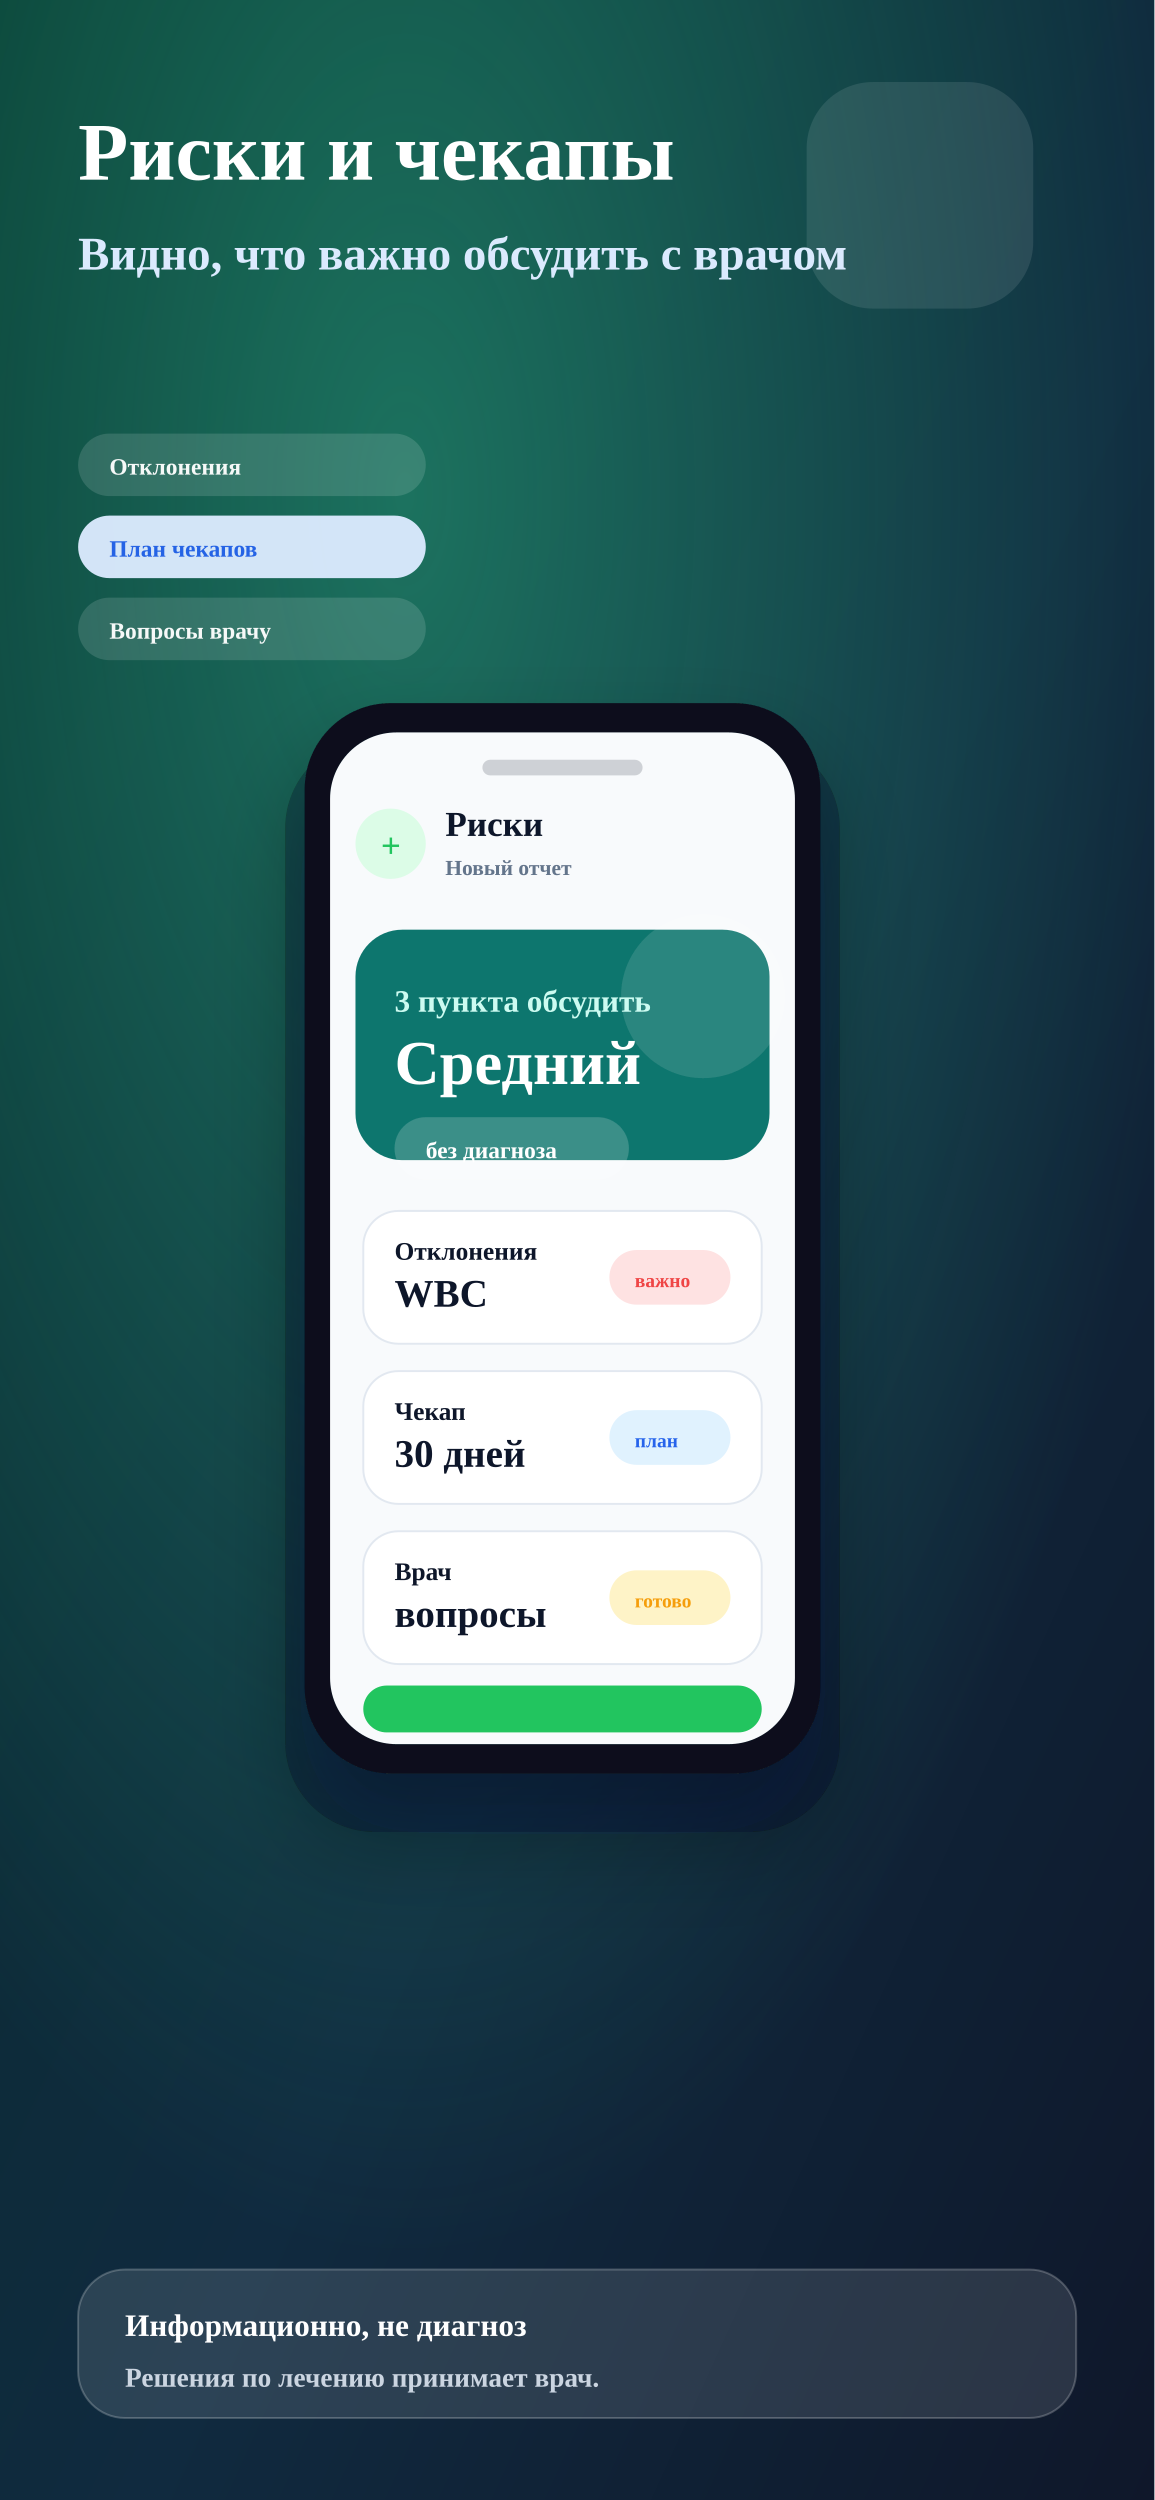
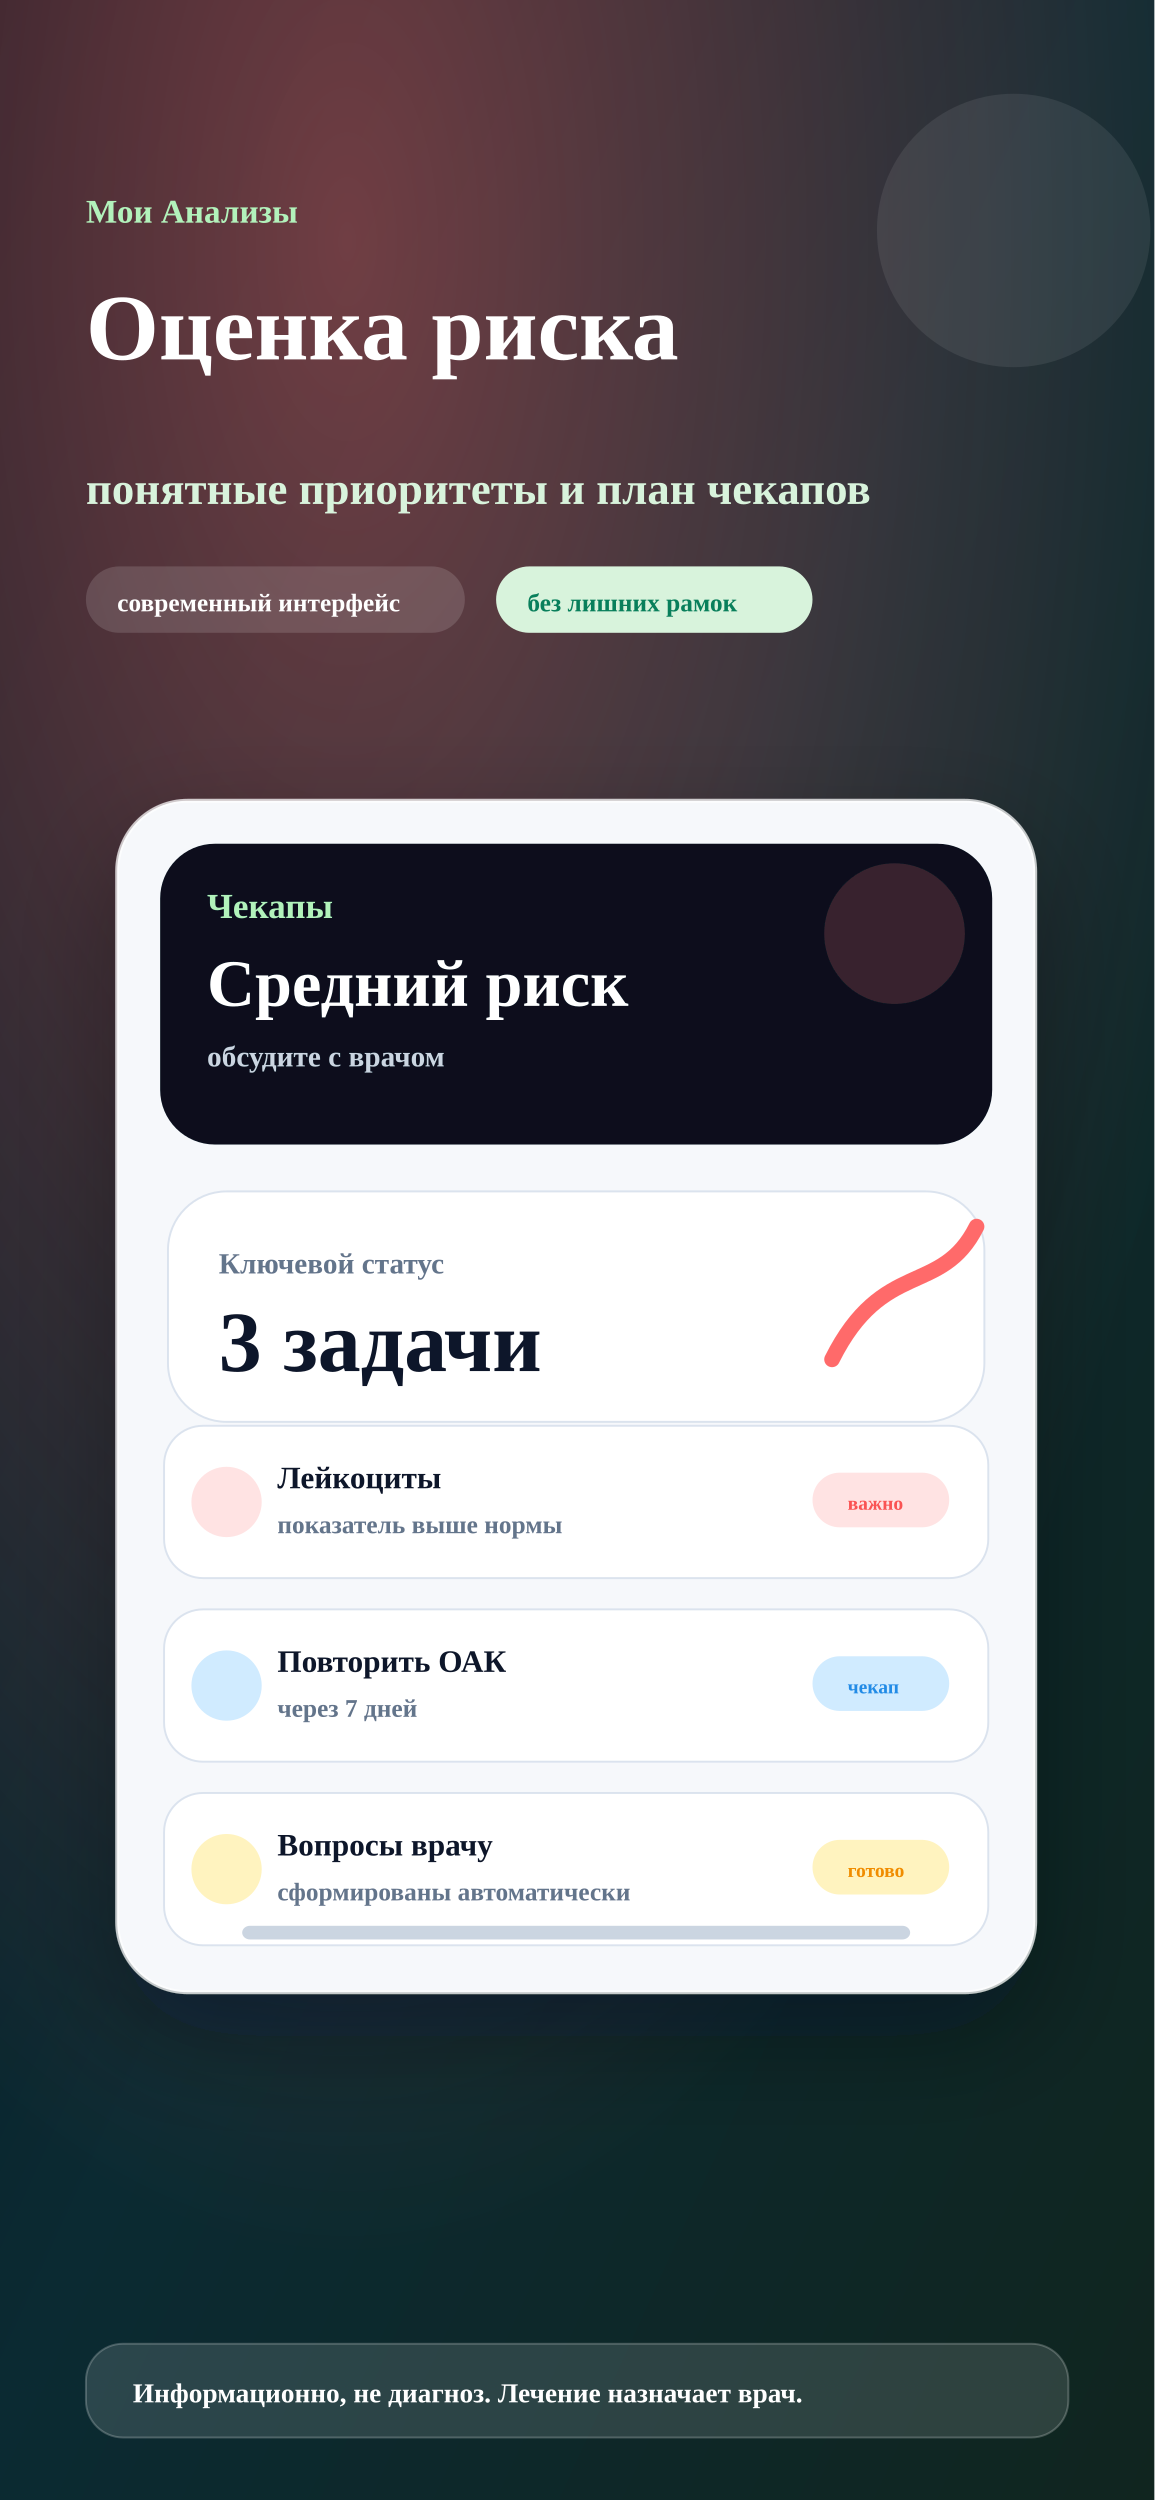
<svg xmlns="http://www.w3.org/2000/svg" width="591" height="1280" viewBox="0 0 591 1280">
  <defs>
    <linearGradient id="bg" x1="0" y1="0" x2="1" y2="1">
-       <stop offset="0" stop-color="#052e2b" />
-       <stop offset="0.56" stop-color="#102a3f" />
-       <stop offset="1" stop-color="#0f172a" />
+       <stop offset="0" stop-color="#06141f" />
+       <stop offset="0.48" stop-color="#0b2a32" />
+       <stop offset="1" stop-color="#10251f" />
    </linearGradient>
-     <radialGradient id="glow" cx="35%" cy="20%" r="70%">
-       <stop offset="0" stop-color="#34d399" stop-opacity="0.42" />
-       <stop offset="1" stop-color="#34d399" stop-opacity="0" />
+     <radialGradient id="wash" cx="30%" cy="10%" r="80%">
+       <stop offset="0" stop-color="#ff6b6b" stop-opacity="0.42" />
+       <stop offset="1" stop-color="#ff6b6b" stop-opacity="0" />
    </radialGradient>
-     <filter id="shadow" x="-30%" y="-30%" width="160%" height="160%">
-       <feDropShadow dx="0" dy="24" stdDeviation="22" flood-color="#020617" flood-opacity="0.35" />
+     <filter id="softShadow" x="-20%" y="-20%" width="140%" height="140%">
+       <feDropShadow dx="0" dy="22" stdDeviation="28" flood-color="#020617" flood-opacity="0.34" />
    </filter>
  </defs>
  <rect width="591" height="1280" fill="url(#bg)" />
-   <rect width="591" height="1280" fill="url(#glow)" />
-   <rect x="413" y="42" width="116" height="116" rx="34" fill="#ffffff" opacity="0.10" />
-   <text x="40" y="92" font-size="42" font-weight="900" fill="#ffffff">Риски и чекапы</text>
-   <text x="40" y="138" font-size="24" font-weight="800" fill="#dbeafe">Видно, что важно обсудить с врачом</text>
-   <g opacity="0.96">
-     <rect x="40" y="222" width="178" height="32" rx="16" fill="rgba(255,255,255,0.14)" />
-     <text x="56" y="243" font-size="12" font-weight="800" fill="#ffffff">Отклонения</text>
-     <rect x="40" y="264" width="178" height="32" rx="16" fill="#dbeafe" />
-     <text x="56" y="285" font-size="12" font-weight="800" fill="#2563eb">План чекапов</text>
-     <rect x="40" y="306" width="178" height="32" rx="16" fill="rgba(255,255,255,0.14)" />
-     <text x="56" y="327" font-size="12" font-weight="800" fill="#ffffff">Вопросы врачу</text>
-   </g>
-   <g filter="url(#shadow)">
-     <g transform="translate(156 360) scale(1)">
-       <rect x="-10" y="18" width="284" height="560" rx="46" fill="#020617" opacity="0.26" />
-       <rect width="264" height="548" rx="44" fill="#08111f" />
-       <rect x="13" y="15" width="238" height="518" rx="34" fill="#f8fafc" />
-       <rect x="91" y="29" width="82" height="8" rx="4" fill="#111827" opacity="0.18" />
-       <circle cx="44" cy="72" r="18" fill="#dcfce7" />
-       <text x="39" y="79" font-size="18" font-weight="900" fill="#22c55e">+</text>
-       <text x="72" y="68" font-size="18" font-weight="900" fill="#0f172a">Риски</text>
-       <text x="72" y="88" font-size="11" font-weight="700" fill="#64748b">Новый отчет</text>
-       <rect x="26" y="116" width="212" height="118" rx="24" fill="#0f766e" />
-       <circle cx="204" cy="150" r="42" fill="#ffffff" opacity="0.12" />
-       <text x="46" y="158" font-size="16" font-weight="800" fill="#ccfbf1">3 пункта обсудить</text>
-       <text x="46" y="195" font-size="32" font-weight="900" fill="#ffffff">Средний</text>
-       <rect x="46" y="212" width="120" height="32" rx="16" fill="rgba(255,255,255,0.18)" />
-       <text x="62" y="233" font-size="12" font-weight="800" fill="#ffffff">без диагноза</text>
-       <rect x="30" y="260" width="204" height="68" rx="18" fill="#fff" stroke="#e2e8f0" />
-       <text x="46" y="285" font-size="13" font-weight="800" fill="#0f172a">Отклонения</text>
-       <text x="46" y="309" font-size="20" font-weight="900" fill="#0f172a">WBC</text>
-       <rect x="156" y="280" width="62" height="28" rx="14" fill="#fee2e2" />
-       <text x="169" y="299" font-size="10" font-weight="900" fill="#ef4444">важно</text>
-       <rect x="30" y="342" width="204" height="68" rx="18" fill="#fff" stroke="#e2e8f0" />
-       <text x="46" y="367" font-size="13" font-weight="800" fill="#0f172a">Чекап</text>
-       <text x="46" y="391" font-size="20" font-weight="900" fill="#0f172a">30 дней</text>
-       <rect x="156" y="362" width="62" height="28" rx="14" fill="#e0f2fe" />
-       <text x="169" y="381" font-size="10" font-weight="900" fill="#2563eb">план</text>
-       <rect x="30" y="424" width="204" height="68" rx="18" fill="#fff" stroke="#e2e8f0" />
-       <text x="46" y="449" font-size="13" font-weight="800" fill="#0f172a">Врач</text>
-       <text x="46" y="473" font-size="20" font-weight="900" fill="#0f172a">вопросы</text>
-       <rect x="156" y="444" width="62" height="28" rx="14" fill="#fef3c7" />
-       <text x="169" y="463" font-size="10" font-weight="900" fill="#f59e0b">готово</text>
-       <rect x="30" y="503" width="204" height="24" rx="12" fill="#22c55e" />
+   <rect width="591" height="1280" fill="url(#wash)" />
+   <circle cx="519" cy="118" r="70" fill="#ffffff" opacity="0.08" />
+   <text x="44" y="114" font-size="17" font-weight="900" fill="#b2f2bb">Мои Анализы</text>
+   <text x="44" y="184" font-size="48" font-weight="900" fill="#ffffff">Оценка риска</text>
+   <text x="44" y="258" font-size="23" font-weight="800" fill="#d8f3dc">понятные приоритеты и план чекапов</text>
+   <rect x="44" y="290" width="194" height="34" rx="17" fill="rgba(255,255,255,0.14)" />
+   <text x="60" y="313" font-size="13" font-weight="800" fill="#ffffff">современный интерфейс</text>
+   <rect x="254" y="290" width="162" height="34" rx="17" fill="#d8f3dc" />
+   <text x="270" y="313" font-size="13" font-weight="800" fill="#087f5b">без лишних рамок</text>
+   <g filter="url(#softShadow)">
+     <g>
+       <rect x="60" y="410" width="470" height="610" rx="36" fill="#f6f8fb" stroke="rgba(255,255,255,0.72)" stroke-width="2" />
+       <rect x="82" y="432" width="426" height="154" rx="28" fill="#07111f" />
+       <circle cx="458" cy="478" r="36" fill="#ff6b6b" opacity="0.2" />
+       <text x="106" y="470" font-size="18" font-weight="900" fill="#b2f2bb">Чекапы</text>
+       <text x="106" y="515" font-size="34" font-weight="900" fill="#ffffff">Средний риск</text>
+       <text x="106" y="546" font-size="15" font-weight="800" fill="#cbd5e1">обсудите с врачом</text>
+       <rect x="86" y="610" width="418" height="118" rx="30" fill="#ffffff" stroke="#dbe3ee" />
+       <text x="112" y="652" font-size="15" font-weight="900" fill="#64748b">Ключевой статус</text>
+       <text x="112" y="702" font-size="44" font-weight="900" fill="#0f172a">3 задачи</text>
+       <path d="M 426 696 C 452 644, 482 664, 500 628" fill="none" stroke="#ff6b6b" stroke-width="8" stroke-linecap="round" />
+       <rect x="84" y="730" width="422" height="78" rx="20" fill="#ffffff" stroke="#dbe3ee" />
+       <circle cx="116" cy="769" r="18" fill="#ffe3e3" />
+       <text x="142" y="762" font-size="16" font-weight="900" fill="#0f172a">Лейкоциты</text>
+       <text x="142" y="785" font-size="13" font-weight="700" fill="#64748b">показатель выше нормы</text>
+       <rect x="416" y="754" width="70" height="28" rx="14" fill="#ffe3e3" />
+       <text x="434" y="773" font-size="10" font-weight="900" fill="#fa5252">важно</text>
+       <rect x="84" y="824" width="422" height="78" rx="20" fill="#ffffff" stroke="#dbe3ee" />
+       <circle cx="116" cy="863" r="18" fill="#d0ebff" />
+       <text x="142" y="856" font-size="16" font-weight="900" fill="#0f172a">Повторить ОАК</text>
+       <text x="142" y="879" font-size="13" font-weight="700" fill="#64748b">через 7 дней</text>
+       <rect x="416" y="848" width="70" height="28" rx="14" fill="#d0ebff" />
+       <text x="434" y="867" font-size="10" font-weight="900" fill="#228be6">чекап</text>
+       <rect x="84" y="918" width="422" height="78" rx="20" fill="#ffffff" stroke="#dbe3ee" />
+       <circle cx="116" cy="957" r="18" fill="#fff3bf" />
+       <text x="142" y="950" font-size="16" font-weight="900" fill="#0f172a">Вопросы врачу</text>
+       <text x="142" y="973" font-size="13" font-weight="700" fill="#64748b">сформированы автоматически</text>
+       <rect x="416" y="942" width="70" height="28" rx="14" fill="#fff3bf" />
+       <text x="434" y="961" font-size="10" font-weight="900" fill="#f08c00">готово</text>
+       <rect x="124" y="986" width="342" height="7" rx="4" fill="#cbd5e1" />
    </g>
  </g>
-   <rect x="40" y="1162" width="511" height="76" rx="24" fill="rgba(255,255,255,0.12)" stroke="rgba(255,255,255,0.22)" />
-   <text x="64" y="1196" font-size="16" font-weight="900" fill="#ffffff">Информационно, не диагноз</text>
-   <text x="64" y="1222" font-size="14" font-weight="700" fill="#cbd5e1">Решения по лечению принимает врач.</text>
+   <rect x="44" y="1200" width="503" height="48" rx="19" fill="rgba(255,255,255,0.13)" stroke="rgba(255,255,255,0.22)" />
+   <text x="68" y="1230" font-size="14" font-weight="900" fill="#ffffff">Информационно, не диагноз. Лечение назначает врач.</text>
</svg>
